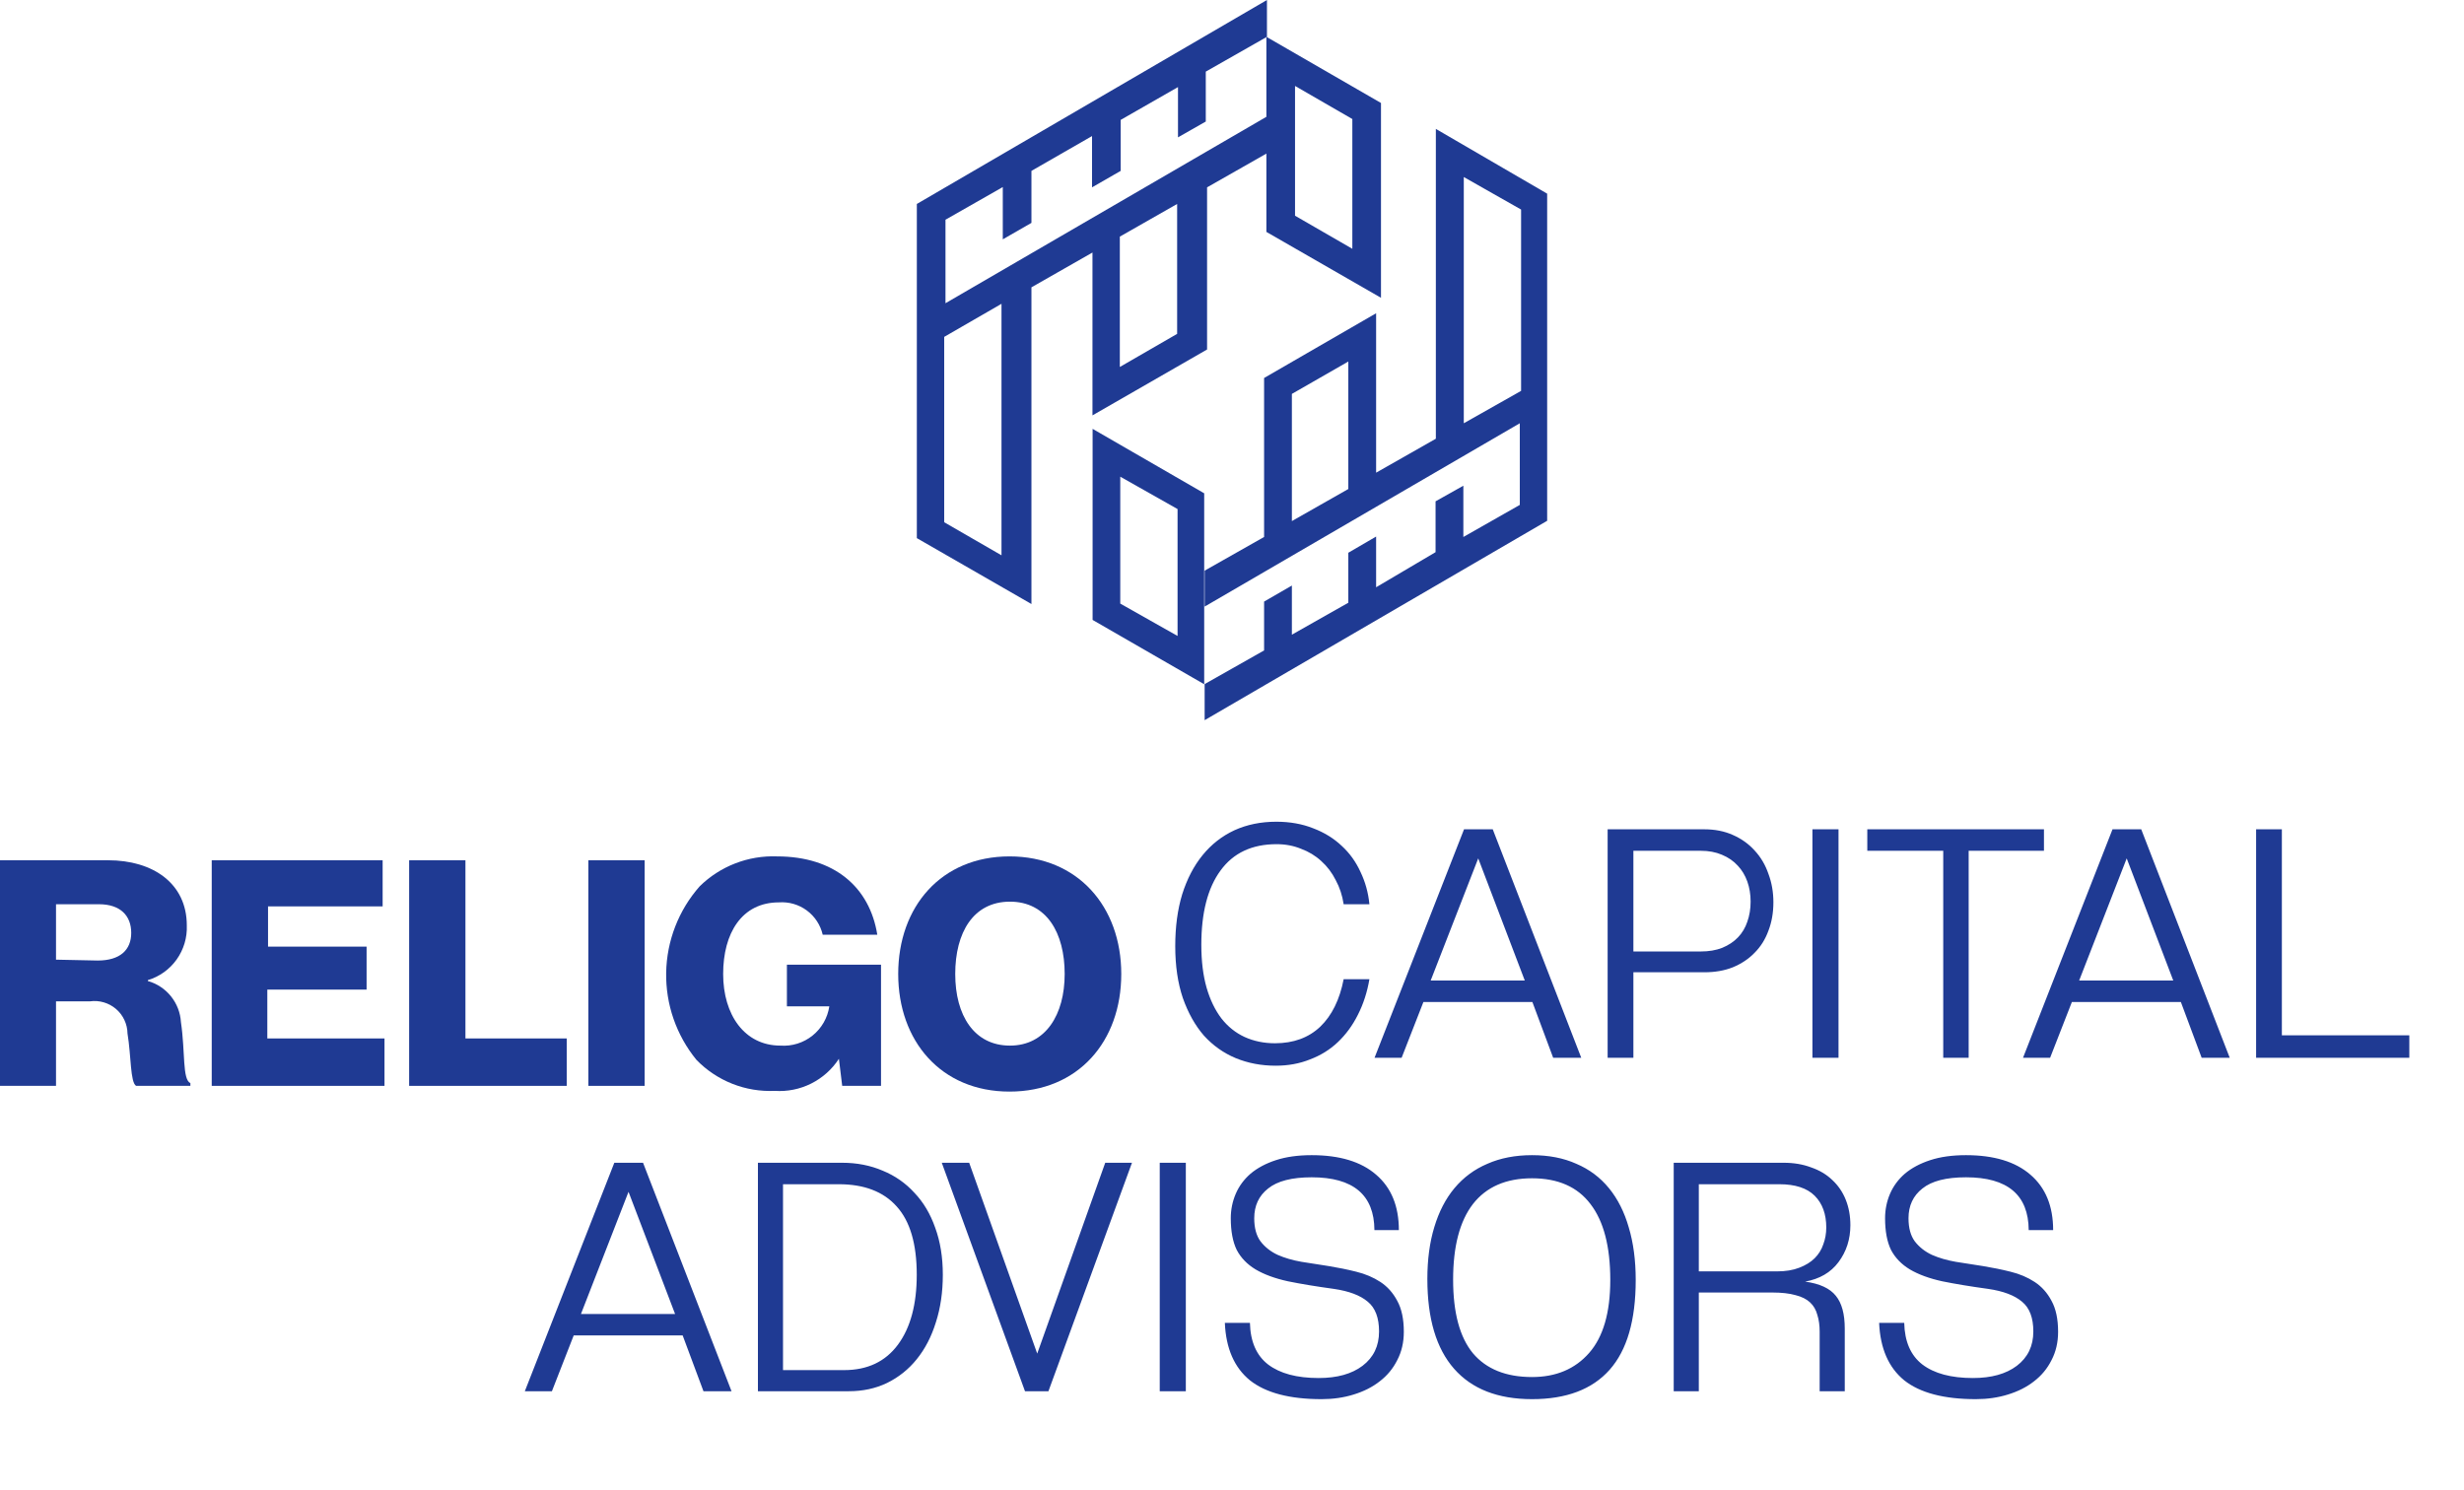
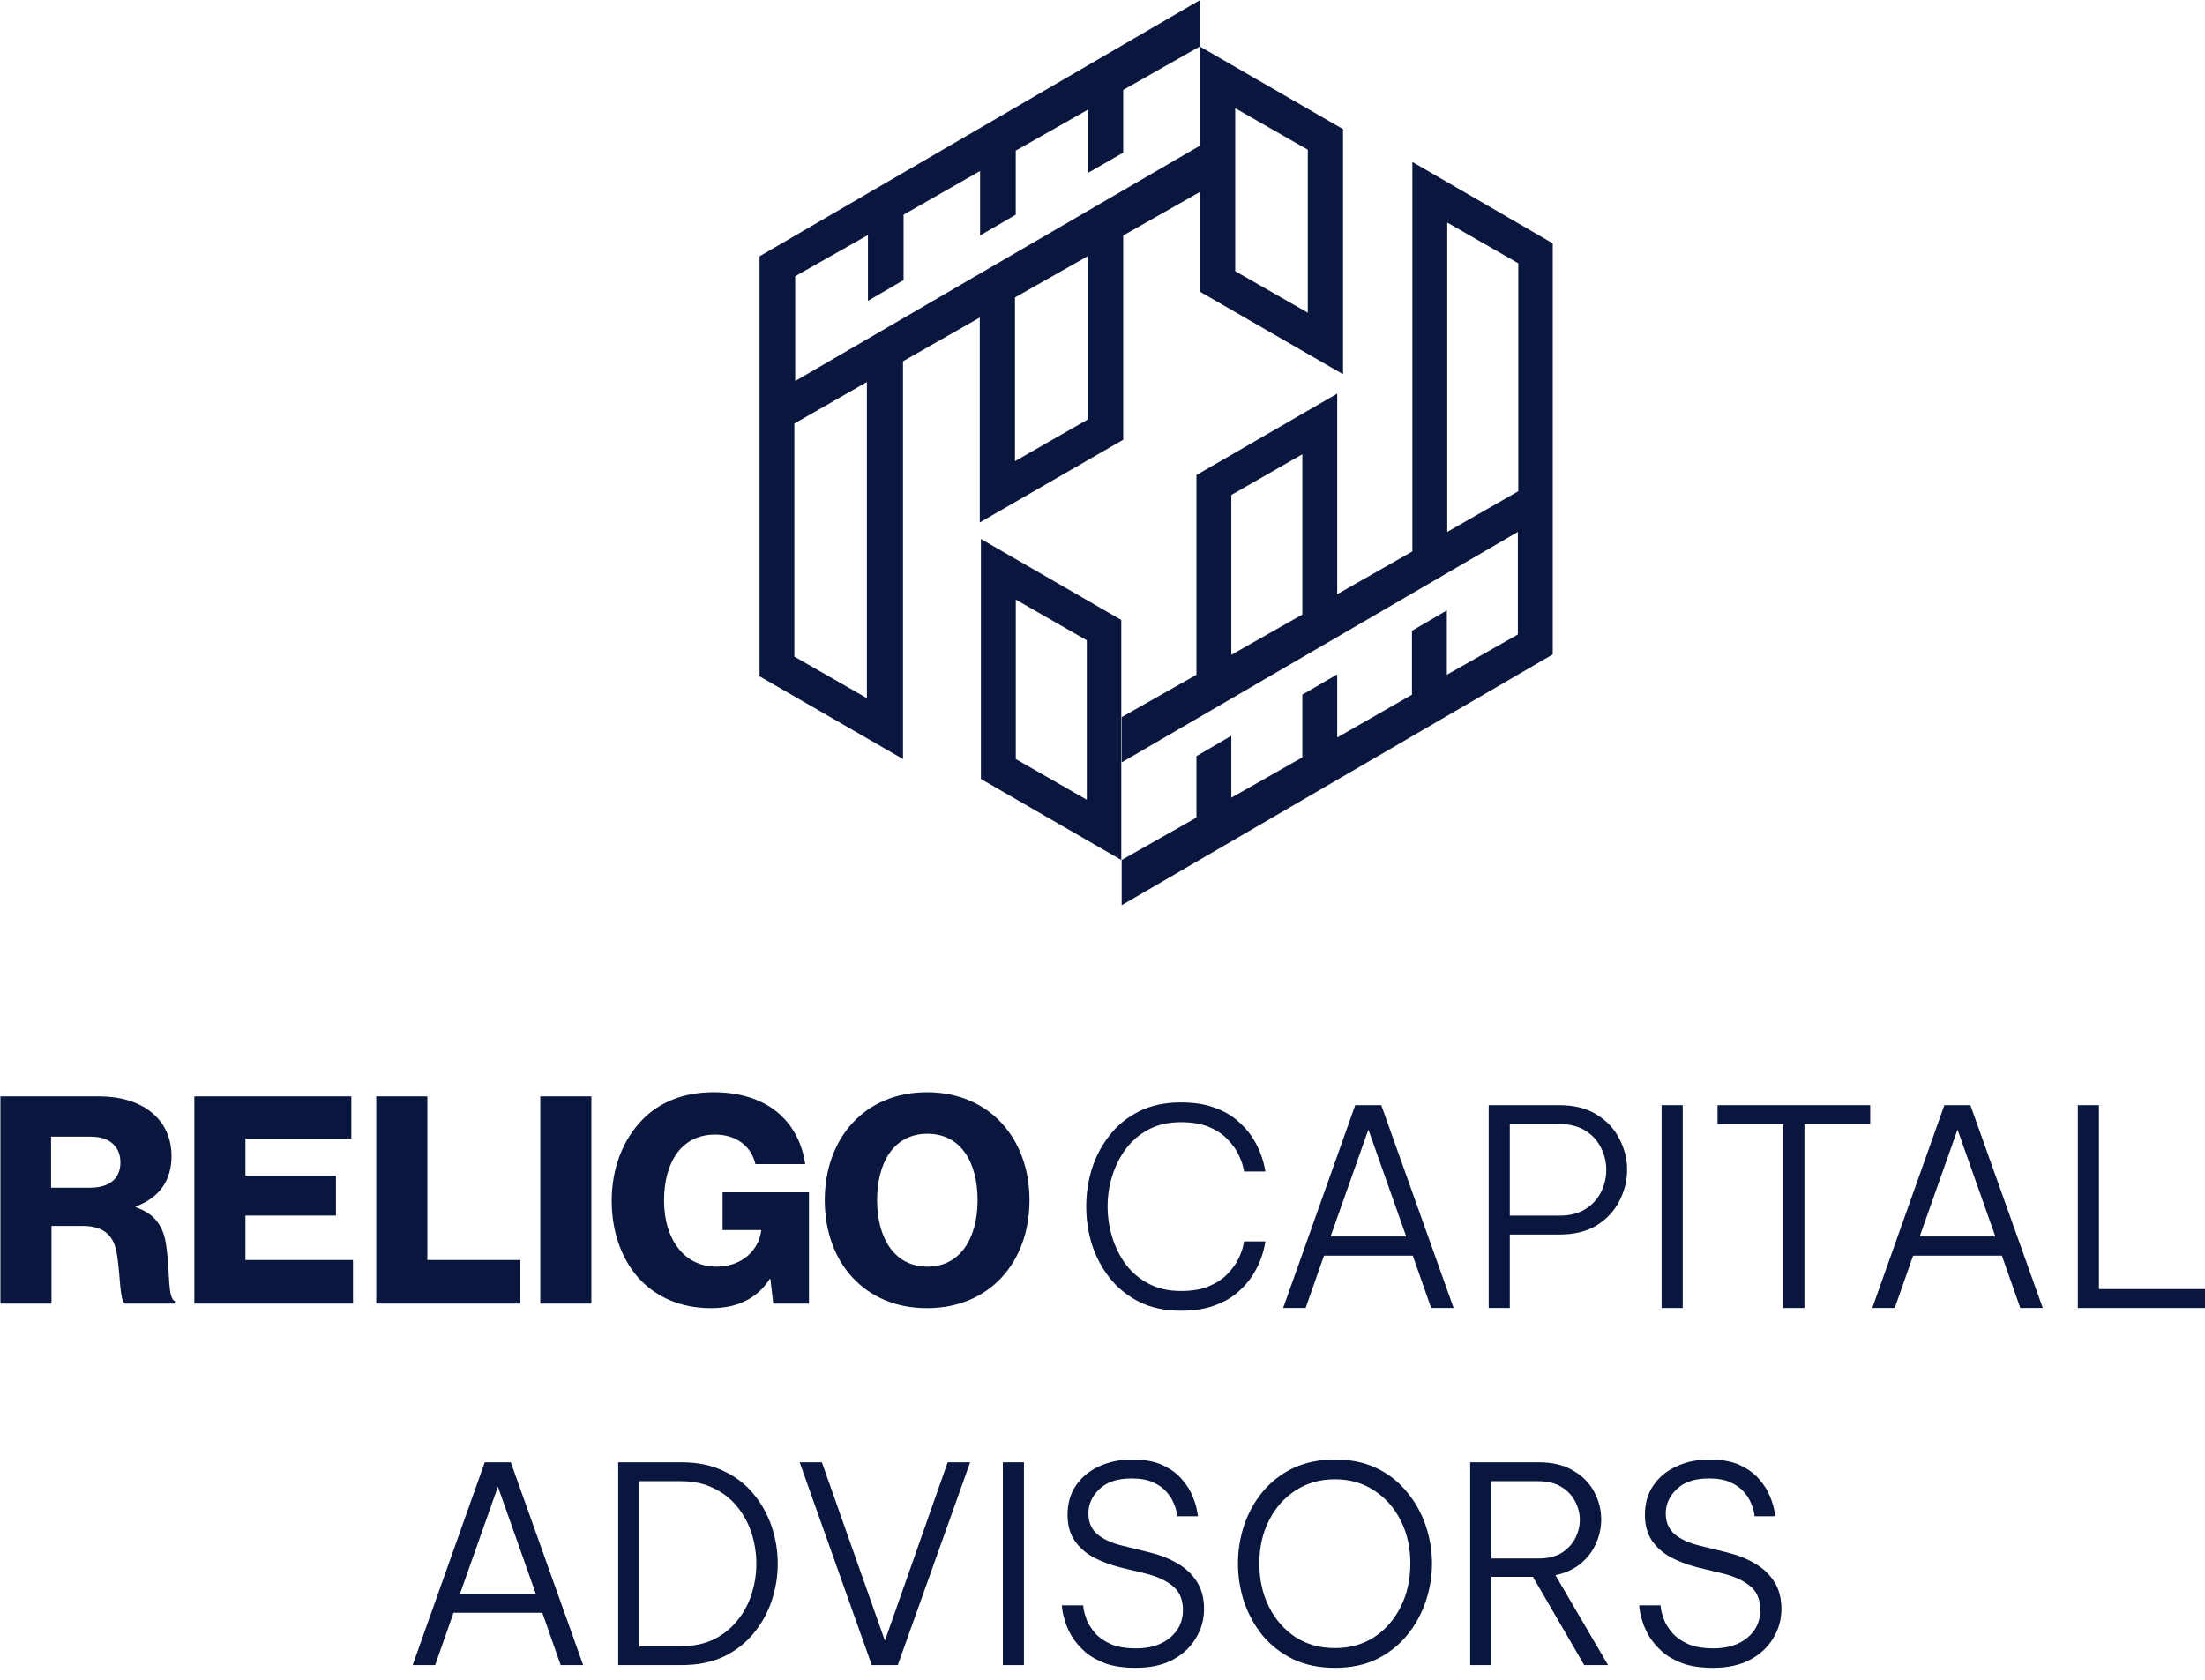
- <svg xmlns="http://www.w3.org/2000/svg" width="172" height="104" viewBox="0 0 172 104" fill="none">
-   <path d="M84.17 8.49V5L88.44 2.57V0L64 14.24V37.57L72 42.17V20.06L76.26 17.63V29L84.26 24.4V13.08L88.53 10.65V8.08L66 21.17V15.34L70 13.06V16.71L72 15.56V11.93L76.23 9.5V13.08L78.23 11.93V8.37L82.23 6.08V9.59L84.16 8.49H84.17ZM82.17 23.31L78.17 25.62V16.52L82.17 14.24V23.31ZM69.91 21.21V38.77L65.91 36.46V23.52L69.91 21.21Z" fill="#1F3A93" />
-   <path d="M76.269 43.28L84.059 47.77V34.44L76.269 29.94V43.28ZM78.2 33.28L82.2 35.54V44.4L78.2 42.14V33.28Z" fill="#1F3A93" />
-   <path d="M88.24 42V45.41L84.09 47.76V50.28L108 36.36V13.52L100.23 9V30.63L96.06 33V21.87L88.24 26.39V37.49L84.09 39.84V42.35L106.09 29.55V35.25L102.15 37.49V33.91L100.21 35V38.55L96.06 41V37.46L94.12 38.59V42.08L90.18 44.31V40.88L88.24 42ZM90.18 27.5L94.12 25.24V34.14L90.18 36.38V27.5ZM102.18 29.55V12.36L106.18 14.63V27.29L102.18 29.55Z" fill="#1F3A93" />
-   <path d="M96.4 7.19L88.4 2.57V16.19L96.4 20.79V7.19ZM94.4 17.37L90.4 15.06V6L94.4 8.31V17.37Z" fill="#1F3A93" />
-   <path d="M95.592 68.364C95.438 69.271 95.169 70.1 94.785 70.853C94.416 71.591 93.948 72.229 93.379 72.767C92.826 73.289 92.18 73.689 91.443 73.965C90.721 74.257 89.921 74.403 89.046 74.403C88.047 74.403 87.117 74.227 86.257 73.873C85.411 73.52 84.674 72.997 84.044 72.306C83.429 71.599 82.937 70.723 82.569 69.678C82.215 68.633 82.038 67.427 82.038 66.059C82.038 64.707 82.2 63.501 82.522 62.44C82.861 61.365 83.337 60.45 83.952 59.697C84.566 58.944 85.304 58.368 86.164 57.968C87.04 57.569 88.016 57.369 89.092 57.369C90.044 57.369 90.905 57.523 91.673 57.83C92.442 58.122 93.102 58.529 93.656 59.052C94.209 59.559 94.647 60.166 94.969 60.873C95.308 61.58 95.515 62.333 95.592 63.132H93.794C93.702 62.517 93.517 61.956 93.241 61.449C92.98 60.927 92.641 60.481 92.227 60.112C91.827 59.743 91.358 59.459 90.82 59.259C90.298 59.044 89.729 58.937 89.115 58.937C87.394 58.937 86.088 59.551 85.196 60.781C84.305 61.995 83.859 63.723 83.859 65.967C83.859 67.104 83.982 68.103 84.228 68.963C84.474 69.809 84.82 70.523 85.265 71.107C85.711 71.676 86.249 72.106 86.879 72.398C87.524 72.69 88.231 72.836 88.999 72.836C90.29 72.836 91.343 72.452 92.157 71.683C92.972 70.9 93.517 69.793 93.794 68.364H95.592ZM108.42 73.85L106.968 69.954H99.362L97.84 73.85H95.95L102.197 57.899H104.202L110.38 73.85H108.42ZM103.188 59.928L99.869 68.456H106.438L103.188 59.928ZM112.221 73.85V57.899H118.975C119.712 57.899 120.373 58.03 120.957 58.291C121.556 58.553 122.063 58.914 122.478 59.375C122.908 59.836 123.231 60.381 123.446 61.011C123.677 61.626 123.792 62.287 123.792 62.993C123.792 63.716 123.677 64.376 123.446 64.976C123.231 65.575 122.908 66.09 122.478 66.52C122.063 66.95 121.556 67.288 120.957 67.534C120.373 67.765 119.712 67.88 118.975 67.88H114.019V73.85H112.221ZM118.721 66.428C119.29 66.428 119.789 66.343 120.219 66.174C120.665 65.99 121.034 65.744 121.326 65.437C121.618 65.129 121.833 64.768 121.971 64.353C122.125 63.923 122.202 63.454 122.202 62.947C122.202 62.44 122.125 61.972 121.971 61.541C121.817 61.111 121.595 60.742 121.303 60.435C121.011 60.112 120.642 59.859 120.196 59.674C119.766 59.49 119.274 59.398 118.721 59.398H114.019V66.428H118.721ZM126.517 73.85V57.899H128.338V73.85H126.517ZM135.648 73.85V59.398H130.347V57.899H142.679V59.398H137.423V73.85H135.648ZM153.688 73.85L152.235 69.954H144.629L143.108 73.85H141.217L147.464 57.899H149.469L155.647 73.85H153.688ZM148.455 59.928L145.136 68.456H151.705L148.455 59.928ZM157.488 73.85V57.899H159.286V72.283H168.183V73.85H157.488Z" fill="#1F3A93" />
-   <path d="M0 60.06H7.55C10.67 60.06 13.04 61.67 13.04 64.61C13.074 65.458 12.825 66.293 12.333 66.985C11.841 67.676 11.133 68.185 10.32 68.43V68.49C10.955 68.669 11.519 69.042 11.933 69.556C12.347 70.071 12.591 70.701 12.63 71.36C12.94 73.45 12.72 75.36 13.29 75.62V75.81H9.5C9.09 75.56 9.16 73.73 8.9 72.15C8.895 71.824 8.82 71.503 8.681 71.208C8.543 70.913 8.343 70.651 8.095 70.439C7.847 70.228 7.557 70.071 7.244 69.98C6.931 69.888 6.603 69.865 6.28 69.91H3.91V75.81H0V60.06ZM6.82 67.06C8.37 67.06 9.16 66.33 9.16 65.13C9.16 63.93 8.4 63.13 6.91 63.13H3.91V67L6.82 67.06Z" fill="#1F3A93" />
-   <path d="M14.78 60.06H26.71V63.28H18.71V66.09H25.59V69.09H18.66V72.5H26.84V75.81H14.78V60.06Z" fill="#1F3A93" />
-   <path d="M28.6 60.06H32.49V72.5H39.56V75.81H28.56V60.06H28.6Z" fill="#1F3A93" />
-   <path d="M41.07 60.06H45V75.81H41.07V60.06Z" fill="#1F3A93" />
-   <path d="M48.62 74C47.213 72.282 46.462 70.12 46.502 67.9C46.543 65.679 47.371 63.546 48.84 61.88C49.55 61.182 50.395 60.637 51.324 60.278C52.252 59.918 53.245 59.752 54.24 59.79C58.24 59.79 60.71 61.94 61.24 65.26H57.43C57.274 64.58 56.879 63.978 56.318 63.563C55.757 63.149 55.066 62.949 54.37 63C51.78 63 50.48 65.15 50.48 68C50.48 70.85 51.97 73 54.48 73C55.288 73.057 56.089 72.806 56.721 72.298C57.353 71.79 57.771 71.062 57.89 70.26H54.93V67.35H61.5V75.81H58.79L58.56 73.92C58.08 74.659 57.412 75.256 56.624 75.65C55.837 76.044 54.958 76.22 54.08 76.16C53.069 76.206 52.059 76.038 51.118 75.665C50.177 75.293 49.325 74.725 48.62 74Z" fill="#1F3A93" />
-   <path d="M62.7 68C62.7 63.3 65.7 59.79 70.47 59.79C75.24 59.79 78.27 63.3 78.27 68C78.27 72.7 75.27 76.21 70.47 76.21C65.67 76.21 62.7 72.66 62.7 68ZM74.32 68C74.32 65.13 73.06 62.95 70.5 62.95C67.94 62.95 66.68 65.11 66.68 68C66.68 70.89 68 73 70.5 73C73 73 74.32 70.83 74.32 68Z" fill="#1F3A93" />
-   <path d="M49.106 97.13L47.654 93.234H40.047L38.526 97.13H36.636L42.883 81.179H44.888L51.065 97.13H49.106ZM43.874 83.208L40.554 91.736H47.124L43.874 83.208ZM58.923 95.655C60.551 95.655 61.804 95.063 62.68 93.88C63.556 92.697 63.994 91.068 63.994 88.993C63.994 86.842 63.525 85.252 62.587 84.222C61.666 83.192 60.321 82.678 58.554 82.678H54.658V95.655H58.923ZM52.907 97.13V81.179H58.784C59.814 81.179 60.759 81.364 61.619 81.733C62.48 82.086 63.218 82.601 63.832 83.277C64.462 83.938 64.946 84.752 65.284 85.72C65.638 86.688 65.814 87.779 65.814 88.993C65.814 90.207 65.653 91.314 65.331 92.312C65.023 93.311 64.578 94.172 63.994 94.894C63.425 95.601 62.733 96.154 61.919 96.554C61.12 96.938 60.229 97.13 59.245 97.13H52.907ZM71.55 97.13L65.741 81.179H67.654L72.403 94.502L77.151 81.179H79.018L73.186 97.13H71.55ZM80.956 97.13V81.179H82.777V97.13H80.956ZM95.942 85.882C95.927 83.423 94.467 82.194 91.563 82.194C90.18 82.194 89.165 82.455 88.52 82.977C87.875 83.484 87.552 84.176 87.552 85.052C87.552 85.728 87.698 86.266 87.99 86.665C88.297 87.065 88.697 87.38 89.189 87.61C89.68 87.826 90.233 87.987 90.848 88.094C91.478 88.187 92.116 88.287 92.761 88.394C93.422 88.502 94.06 88.632 94.674 88.786C95.304 88.94 95.865 89.178 96.357 89.5C96.849 89.823 97.241 90.261 97.533 90.814C97.84 91.368 97.994 92.09 97.994 92.981C97.994 93.719 97.84 94.379 97.533 94.963C97.241 95.547 96.833 96.039 96.311 96.439C95.804 96.838 95.197 97.145 94.49 97.361C93.799 97.576 93.053 97.683 92.254 97.683C90.026 97.683 88.359 97.245 87.252 96.369C86.161 95.478 85.577 94.141 85.501 92.359H87.252C87.283 93.665 87.706 94.633 88.52 95.263C89.35 95.893 90.525 96.208 92.047 96.208C93.338 96.208 94.359 95.924 95.112 95.355C95.881 94.771 96.265 93.972 96.265 92.958C96.265 92.005 96.004 91.314 95.481 90.883C94.959 90.438 94.167 90.138 93.107 89.984C91.878 89.816 90.81 89.639 89.903 89.454C88.996 89.255 88.243 88.978 87.644 88.624C87.06 88.271 86.622 87.818 86.33 87.265C86.054 86.696 85.915 85.958 85.915 85.052C85.915 84.453 86.031 83.884 86.261 83.346C86.492 82.808 86.837 82.34 87.298 81.94C87.775 81.54 88.366 81.225 89.073 80.995C89.78 80.764 90.61 80.649 91.563 80.649C93.514 80.649 95.013 81.103 96.057 82.009C97.118 82.916 97.648 84.207 97.648 85.882H95.942ZM106.943 96.139C108.618 96.139 109.948 95.578 110.931 94.456C111.915 93.334 112.406 91.636 112.406 89.362C112.406 87.026 111.945 85.259 111.023 84.061C110.117 82.862 108.757 82.263 106.943 82.263C105.13 82.263 103.755 82.862 102.818 84.061C101.896 85.259 101.435 87.019 101.435 89.339C101.435 91.644 101.896 93.358 102.818 94.479C103.755 95.586 105.13 96.139 106.943 96.139ZM106.943 97.683C104.562 97.683 102.748 96.976 101.504 95.563C100.259 94.149 99.637 92.059 99.637 89.293C99.637 87.941 99.798 86.734 100.121 85.674C100.443 84.599 100.912 83.692 101.527 82.954C102.157 82.201 102.925 81.633 103.832 81.249C104.738 80.849 105.776 80.649 106.943 80.649C108.111 80.649 109.141 80.849 110.032 81.249C110.939 81.633 111.699 82.201 112.314 82.954C112.929 83.707 113.39 84.621 113.697 85.697C114.02 86.773 114.181 87.995 114.181 89.362C114.181 92.174 113.574 94.264 112.36 95.632C111.146 96.999 109.341 97.683 106.943 97.683ZM127.022 97.13V92.981C127.022 92.535 126.969 92.144 126.861 91.805C126.769 91.452 126.6 91.16 126.354 90.93C126.108 90.699 125.77 90.53 125.34 90.422C124.909 90.299 124.364 90.238 123.703 90.238H118.586V97.13H116.834V81.179H124.51C125.217 81.179 125.855 81.287 126.423 81.502C127.007 81.702 127.499 81.994 127.898 82.378C128.313 82.762 128.628 83.223 128.843 83.761C129.058 84.299 129.166 84.89 129.166 85.536C129.166 86.519 128.889 87.38 128.336 88.117C127.798 88.84 127.022 89.293 126.008 89.477C127.022 89.616 127.737 89.946 128.152 90.469C128.567 90.976 128.774 91.736 128.774 92.751V97.13H127.022ZM124.026 88.763C124.641 88.763 125.163 88.678 125.593 88.509C126.039 88.34 126.4 88.117 126.677 87.841C126.953 87.564 127.153 87.242 127.276 86.873C127.414 86.504 127.483 86.112 127.483 85.697C127.483 84.76 127.214 84.022 126.677 83.484C126.139 82.947 125.317 82.678 124.21 82.678H118.586V88.763H124.026ZM141.614 85.882C141.599 83.423 140.139 82.194 137.235 82.194C135.852 82.194 134.838 82.455 134.192 82.977C133.547 83.484 133.224 84.176 133.224 85.052C133.224 85.728 133.37 86.266 133.662 86.665C133.97 87.065 134.369 87.38 134.861 87.61C135.353 87.826 135.906 87.987 136.52 88.094C137.15 88.187 137.788 88.287 138.434 88.394C139.094 88.502 139.732 88.632 140.347 88.786C140.977 88.94 141.538 89.178 142.029 89.5C142.521 89.823 142.913 90.261 143.205 90.814C143.512 91.368 143.666 92.09 143.666 92.981C143.666 93.719 143.512 94.379 143.205 94.963C142.913 95.547 142.506 96.039 141.983 96.439C141.476 96.838 140.869 97.145 140.162 97.361C139.471 97.576 138.726 97.683 137.926 97.683C135.698 97.683 134.031 97.245 132.925 96.369C131.834 95.478 131.25 94.141 131.173 92.359H132.925C132.955 93.665 133.378 94.633 134.192 95.263C135.022 95.893 136.198 96.208 137.719 96.208C139.01 96.208 140.032 95.924 140.785 95.355C141.553 94.771 141.937 93.972 141.937 92.958C141.937 92.005 141.676 91.314 141.153 90.883C140.631 90.438 139.84 90.138 138.779 89.984C137.55 89.816 136.482 89.639 135.575 89.454C134.669 89.255 133.916 88.978 133.316 88.624C132.733 88.271 132.295 87.818 132.003 87.265C131.726 86.696 131.588 85.958 131.588 85.052C131.588 84.453 131.703 83.884 131.933 83.346C132.164 82.808 132.51 82.34 132.971 81.94C133.447 81.54 134.039 81.225 134.746 80.995C135.452 80.764 136.282 80.649 137.235 80.649C139.187 80.649 140.685 81.103 141.73 82.009C142.79 82.916 143.32 84.207 143.32 85.882H141.614Z" fill="#1F3A93" />
+ <svg xmlns="http://www.w3.org/2000/svg" width="172" height="131" viewBox="0 0 172 131" fill="none">
+   <path d="M87.616 11.915V7.017L93.619 3.609V0L59.248 19.994V52.76L70.438 59.216V28.183L76.427 24.772V40.758L87.616 34.305V18.371L93.619 14.963V11.354L62.028 29.725V21.549L67.703 18.338V23.47L70.483 21.85V16.748L76.45 13.34V18.371L79.233 16.751V11.749L84.892 8.539V13.473L87.606 11.915H87.616ZM84.833 32.737L79.174 35.977V23.204L84.833 19.994V32.737ZM67.622 29.803V54.464L61.963 51.225V33.042L67.622 29.803Z" fill="#09163D" />
+   <path d="M76.515 60.771L87.464 67.088V48.364L76.515 42.048V60.771ZM79.236 46.777L84.775 49.952V62.391L79.236 59.217V46.777Z" fill="#09163D" />
+   <path d="M93.327 58.99V63.784L87.496 67.088V70.619L121.121 51.053V18.983L110.172 12.634V43.02L104.309 46.356V30.71L93.327 37.059V52.641L87.496 55.945V59.476L118.4 41.497V49.498L112.861 52.641V47.619L110.14 49.207V54.195L104.309 57.532V52.608L101.588 54.195V59.087L96.048 62.229V57.402L93.327 58.99ZM96.048 38.614L101.588 35.439V47.943L96.048 51.086V38.614ZM112.893 41.497V17.363L118.432 20.538V38.322L112.893 41.497Z" fill="#09163D" />
+   <path d="M104.795 10.094L93.573 3.615V22.741L104.762 29.194V10.081L104.795 10.094ZM102.015 24.396L96.353 21.157V8.442L102.015 11.681V24.396Z" fill="#09163D" />
+   <path d="M162.08 102.041V86.22H163.726V100.566H172V102.041H162.08Z" fill="#09163D" />
+   <path d="M146.046 102.041L151.669 86.22H153.7L159.345 102.041H157.592L156.159 97.958H149.232L147.8 102.041H146.046ZM149.745 96.461H155.646L152.696 88.123L149.745 96.461Z" fill="#09163D" />
+   <path d="M139.109 102.041V87.695H133.978V86.22H145.886V87.695H140.755V102.041H139.109Z" fill="#09163D" />
+   <path d="M129.613 102.041V86.22H131.259V102.041H129.613Z" fill="#09163D" />
+   <path d="M116.125 102.041V86.22H121.641C122.81 86.22 123.786 86.47 124.57 86.969C125.354 87.453 125.938 88.08 126.323 88.85C126.722 89.62 126.922 90.418 126.922 91.245C126.922 92.1 126.722 92.912 126.323 93.682C125.938 94.452 125.354 95.086 124.57 95.585C123.786 96.069 122.81 96.312 121.641 96.312H117.771V102.041H116.125ZM121.641 87.695H117.771V94.836H121.641C122.454 94.836 123.131 94.665 123.672 94.323C124.214 93.981 124.62 93.539 124.891 92.998C125.162 92.442 125.297 91.865 125.297 91.266C125.297 90.667 125.162 90.097 124.891 89.555C124.62 89 124.214 88.551 123.672 88.209C123.131 87.867 122.454 87.695 121.641 87.695Z" fill="#09163D" />
+   <path d="M100.092 102.041L105.715 86.22H107.746L113.39 102.041H111.637L110.205 97.958H103.277L101.845 102.041H100.092ZM103.791 96.461H109.691L106.741 88.123L103.791 96.461Z" fill="#09163D" />
+   <path d="M92.107 102.255C90.881 102.255 89.805 102.027 88.879 101.571C87.952 101.101 87.183 100.481 86.57 99.711C85.957 98.927 85.493 98.058 85.18 97.103C84.881 96.133 84.731 95.143 84.731 94.131C84.731 93.119 84.881 92.128 85.18 91.159C85.493 90.19 85.957 89.32 86.57 88.551C87.183 87.767 87.952 87.147 88.879 86.691C89.805 86.234 90.881 86.006 92.107 86.006C93.105 86.006 93.96 86.135 94.673 86.391C95.4 86.648 96.005 86.983 96.49 87.396C96.975 87.809 97.367 88.244 97.666 88.7C97.965 89.156 98.186 89.591 98.329 90.004C98.486 90.418 98.585 90.753 98.628 91.009C98.685 91.266 98.713 91.394 98.713 91.394H97.046C97.046 91.394 97.017 91.266 96.96 91.009C96.903 90.753 96.782 90.432 96.597 90.047C96.412 89.662 96.134 89.278 95.763 88.893C95.407 88.508 94.929 88.187 94.331 87.931C93.746 87.674 93.005 87.546 92.107 87.546C91.166 87.546 90.34 87.731 89.627 88.102C88.914 88.472 88.316 88.978 87.831 89.62C87.361 90.247 87.004 90.952 86.762 91.736C86.52 92.506 86.399 93.304 86.399 94.131C86.399 94.943 86.52 95.741 86.762 96.525C87.004 97.309 87.361 98.022 87.831 98.663C88.316 99.29 88.914 99.789 89.627 100.16C90.34 100.531 91.166 100.716 92.107 100.716C93.005 100.716 93.746 100.588 94.331 100.331C94.929 100.074 95.407 99.754 95.763 99.369C96.134 98.984 96.412 98.599 96.597 98.214C96.782 97.829 96.903 97.509 96.96 97.252C97.017 96.981 97.046 96.846 97.046 96.846H98.713C98.713 96.846 98.685 96.981 98.628 97.252C98.585 97.509 98.486 97.844 98.329 98.257C98.186 98.656 97.965 99.091 97.666 99.561C97.367 100.017 96.975 100.452 96.49 100.866C96.005 101.279 95.4 101.614 94.673 101.87C93.96 102.127 93.105 102.255 92.107 102.255Z" fill="#09163D" />
+   <path d="M0 85.533H7.742C10.949 85.533 13.379 87.186 13.379 90.198C13.379 92.077 12.439 93.438 10.593 94.118V94.183C11.986 94.669 12.731 95.543 12.958 97.13C13.282 99.269 13.055 101.277 13.638 101.504V101.698H9.751C9.329 101.439 9.394 99.56 9.135 97.94C8.941 96.45 8.163 95.64 6.446 95.64H4.017V101.698H0.032V85.533H0ZM6.997 92.66C8.584 92.66 9.394 91.915 9.394 90.684C9.394 89.518 8.617 88.676 7.094 88.676H3.984V92.66H6.997Z" fill="#09163D" />
+   <path d="M15.16 85.533H27.405V88.838H19.145V91.721H26.206V94.831H19.145V98.297H27.535V101.698H15.16V85.533Z" fill="#09163D" />
+   <path d="M29.349 85.533H33.334V98.297H40.59V101.698H29.349V85.533Z" fill="#09163D" />
+   <path d="M42.145 85.533H46.129V101.698H42.145V85.533Z" fill="#09163D" />
+   <path d="M49.887 99.787C48.494 98.264 47.716 96.126 47.716 93.664C47.716 91.138 48.591 88.902 50.114 87.347C51.442 85.987 53.321 85.21 55.653 85.21C59.799 85.21 62.294 87.412 62.812 90.814H58.925C58.633 89.518 57.532 88.514 55.782 88.514C53.126 88.514 51.798 90.716 51.798 93.664C51.798 96.612 53.321 98.815 55.88 98.815C57.985 98.815 59.216 97.422 59.378 95.997V95.964H56.365V93.016H63.103V101.698H60.318L60.091 99.754H60.059C58.989 101.407 57.402 102.054 55.459 102.054C53.094 102.054 51.215 101.196 49.887 99.787Z" fill="#09163D" />
+   <path d="M64.335 93.632C64.335 88.805 67.445 85.21 72.304 85.21C77.163 85.21 80.305 88.805 80.305 93.632C80.305 98.459 77.195 102.054 72.304 102.054C67.412 102.054 64.335 98.442 64.335 93.632ZM76.256 93.632C76.256 90.684 74.96 88.449 72.336 88.449C69.712 88.449 68.417 90.716 68.417 93.632C68.417 96.547 69.745 98.815 72.336 98.815C74.928 98.815 76.256 96.564 76.256 93.632Z" fill="#09163D" />
+   <path d="M133.635 130.114C132.708 130.114 131.917 130 131.262 129.772C130.62 129.53 130.086 129.223 129.658 128.853C129.245 128.482 128.91 128.09 128.653 127.677C128.411 127.263 128.233 126.871 128.119 126.501C128.005 126.13 127.934 125.831 127.905 125.603C127.877 125.361 127.862 125.239 127.862 125.239H129.53C129.53 125.239 129.544 125.353 129.573 125.582C129.615 125.81 129.701 126.095 129.829 126.437C129.972 126.765 130.193 127.1 130.492 127.442C130.791 127.769 131.198 128.047 131.711 128.275C132.224 128.489 132.88 128.596 133.678 128.596C134.761 128.596 135.638 128.318 136.307 127.762C136.977 127.206 137.312 126.487 137.312 125.603C137.312 124.776 137.041 124.149 136.5 123.721C135.972 123.294 135.274 122.973 134.405 122.759L132.374 122.268C131.604 122.068 130.913 121.804 130.3 121.477C129.687 121.134 129.202 120.7 128.846 120.172C128.489 119.631 128.311 118.968 128.311 118.184C128.311 117.286 128.532 116.516 128.974 115.875C129.416 115.234 130.015 114.742 130.77 114.4C131.525 114.043 132.388 113.865 133.357 113.865C134.326 113.865 135.124 114.015 135.752 114.314C136.379 114.614 136.878 114.984 137.248 115.426C137.619 115.854 137.89 116.288 138.061 116.73C138.246 117.172 138.36 117.543 138.403 117.842C138.46 118.141 138.488 118.291 138.488 118.291H136.863C136.863 118.291 136.849 118.191 136.821 117.992C136.792 117.792 136.714 117.55 136.585 117.265C136.471 116.965 136.286 116.673 136.03 116.388C135.773 116.089 135.424 115.839 134.982 115.64C134.54 115.44 133.984 115.34 133.314 115.34C132.202 115.34 131.362 115.618 130.791 116.174C130.221 116.716 129.936 117.35 129.936 118.077C129.936 118.747 130.164 119.282 130.62 119.681C131.091 120.08 131.739 120.379 132.566 120.579L134.725 121.113C135.538 121.313 136.258 121.598 136.885 121.968C137.526 122.339 138.032 122.816 138.403 123.401C138.773 123.985 138.959 124.691 138.959 125.517C138.959 126.344 138.745 127.107 138.317 127.805C137.904 128.503 137.298 129.066 136.5 129.494C135.716 129.907 134.761 130.114 133.635 130.114Z" fill="#09163D" />
+   <path d="M114.681 129.9V114.079H120.026C121.109 114.079 122.015 114.3 122.741 114.742C123.468 115.169 124.01 115.725 124.366 116.41C124.723 117.079 124.901 117.792 124.901 118.548C124.901 119.189 124.765 119.809 124.495 120.408C124.238 121.006 123.846 121.527 123.319 121.968C122.791 122.41 122.129 122.717 121.33 122.888L125.435 129.9H123.575L119.577 123.016H116.327V129.9H114.681ZM120.005 115.554H116.327V121.584H120.005C120.732 121.584 121.33 121.441 121.801 121.156C122.271 120.857 122.627 120.479 122.87 120.023C123.112 119.552 123.233 119.068 123.233 118.569C123.233 118.07 123.112 117.593 122.87 117.136C122.627 116.666 122.271 116.288 121.801 116.003C121.33 115.704 120.732 115.554 120.005 115.554Z" fill="#09163D" />
+   <path d="M104.134 130.114C102.894 130.114 101.797 129.886 100.842 129.43C99.901 128.96 99.11 128.34 98.469 127.57C97.842 126.786 97.364 125.909 97.036 124.94C96.723 123.971 96.566 122.98 96.566 121.968C96.566 120.971 96.723 119.987 97.036 119.018C97.364 118.049 97.842 117.179 98.469 116.409C99.11 115.626 99.901 115.006 100.842 114.549C101.797 114.093 102.894 113.865 104.134 113.865C105.375 113.865 106.465 114.093 107.406 114.549C108.346 115.006 109.13 115.626 109.757 116.409C110.399 117.179 110.883 118.049 111.211 119.018C111.539 119.987 111.703 120.971 111.703 121.968C111.703 122.98 111.539 123.971 111.211 124.94C110.883 125.909 110.399 126.786 109.757 127.57C109.13 128.34 108.346 128.96 107.406 129.43C106.465 129.886 105.375 130.114 104.134 130.114ZM104.134 128.575C105.289 128.575 106.308 128.29 107.192 127.72C108.076 127.135 108.767 126.344 109.266 125.346C109.765 124.349 110.014 123.223 110.014 121.968C110.014 120.728 109.765 119.616 109.266 118.633C108.767 117.635 108.076 116.851 107.192 116.281C106.308 115.697 105.289 115.405 104.134 115.405C102.966 115.405 101.939 115.697 101.056 116.281C100.172 116.851 99.481 117.635 98.982 118.633C98.483 119.616 98.234 120.728 98.234 121.968C98.234 123.223 98.483 124.349 98.982 125.346C99.481 126.344 100.172 127.135 101.056 127.72C101.939 128.29 102.966 128.575 104.134 128.575Z" fill="#09163D" />
+   <path d="M88.599 130.114C87.672 130.114 86.881 130 86.226 129.772C85.584 129.53 85.05 129.223 84.622 128.853C84.209 128.482 83.874 128.09 83.617 127.677C83.375 127.263 83.197 126.871 83.083 126.501C82.969 126.13 82.897 125.831 82.869 125.603C82.84 125.361 82.826 125.239 82.826 125.239H84.494C84.494 125.239 84.508 125.353 84.537 125.582C84.579 125.81 84.665 126.095 84.793 126.437C84.936 126.765 85.157 127.1 85.456 127.442C85.755 127.769 86.162 128.047 86.675 128.275C87.188 128.489 87.843 128.596 88.642 128.596C89.725 128.596 90.601 128.318 91.271 127.762C91.941 127.206 92.276 126.487 92.276 125.603C92.276 124.776 92.005 124.149 91.464 123.721C90.936 123.294 90.238 122.973 89.368 122.759L87.337 122.268C86.568 122.068 85.876 121.804 85.263 121.477C84.651 121.134 84.166 120.7 83.81 120.172C83.453 119.631 83.275 118.968 83.275 118.184C83.275 117.286 83.496 116.516 83.938 115.875C84.38 115.234 84.978 114.742 85.734 114.4C86.489 114.043 87.352 113.865 88.321 113.865C89.29 113.865 90.088 114.015 90.715 114.314C91.343 114.614 91.841 114.984 92.212 115.426C92.583 115.854 92.853 116.288 93.025 116.73C93.21 117.172 93.324 117.543 93.367 117.842C93.424 118.141 93.452 118.291 93.452 118.291H91.827C91.827 118.291 91.813 118.191 91.784 117.992C91.756 117.792 91.677 117.55 91.549 117.265C91.435 116.965 91.25 116.673 90.993 116.388C90.737 116.089 90.388 115.839 89.946 115.64C89.504 115.44 88.948 115.34 88.278 115.34C87.166 115.34 86.325 115.618 85.755 116.174C85.185 116.716 84.9 117.35 84.9 118.077C84.9 118.747 85.128 119.282 85.584 119.681C86.055 120.08 86.703 120.379 87.53 120.579L89.689 121.113C90.502 121.313 91.221 121.598 91.849 121.968C92.49 122.339 92.996 122.816 93.367 123.401C93.737 123.985 93.922 124.691 93.922 125.517C93.922 126.344 93.709 127.107 93.281 127.805C92.868 128.503 92.262 129.066 91.464 129.494C90.68 129.907 89.725 130.114 88.599 130.114Z" fill="#09163D" />
+   <path d="M78.227 129.9V114.079H79.873V129.9H78.227Z" fill="#09163D" />
+   <path d="M68 129.9L62.377 114.079H64.109L69.026 127.998L73.922 114.079H75.675L70.031 129.9H68Z" fill="#09163D" />
+   <path d="M48.223 129.9V114.079H53.162C54.416 114.079 55.514 114.307 56.455 114.763C57.395 115.205 58.172 115.804 58.785 116.559C59.412 117.315 59.882 118.163 60.196 119.103C60.51 120.044 60.666 121.006 60.666 121.99C60.666 122.973 60.51 123.935 60.196 124.876C59.882 125.817 59.412 126.665 58.785 127.42C58.172 128.176 57.395 128.781 56.455 129.238C55.514 129.679 54.416 129.9 53.162 129.9H48.223ZM53.119 115.554H49.869V128.425H53.119C54.103 128.425 54.958 128.247 55.685 127.891C56.426 127.52 57.039 127.028 57.523 126.415C58.022 125.803 58.393 125.111 58.635 124.342C58.878 123.572 58.999 122.788 58.999 121.99C58.999 121.192 58.878 120.408 58.635 119.638C58.393 118.868 58.022 118.177 57.523 117.564C57.039 116.951 56.426 116.467 55.685 116.11C54.958 115.74 54.103 115.554 53.119 115.554Z" fill="#09163D" />
+   <path d="M32.19 129.9L37.813 114.079H39.844L45.488 129.9H43.735L42.303 125.817H35.376L33.943 129.9H32.19ZM35.889 124.32H41.79L38.839 115.982L35.889 124.32Z" fill="#09163D" />
</svg>
